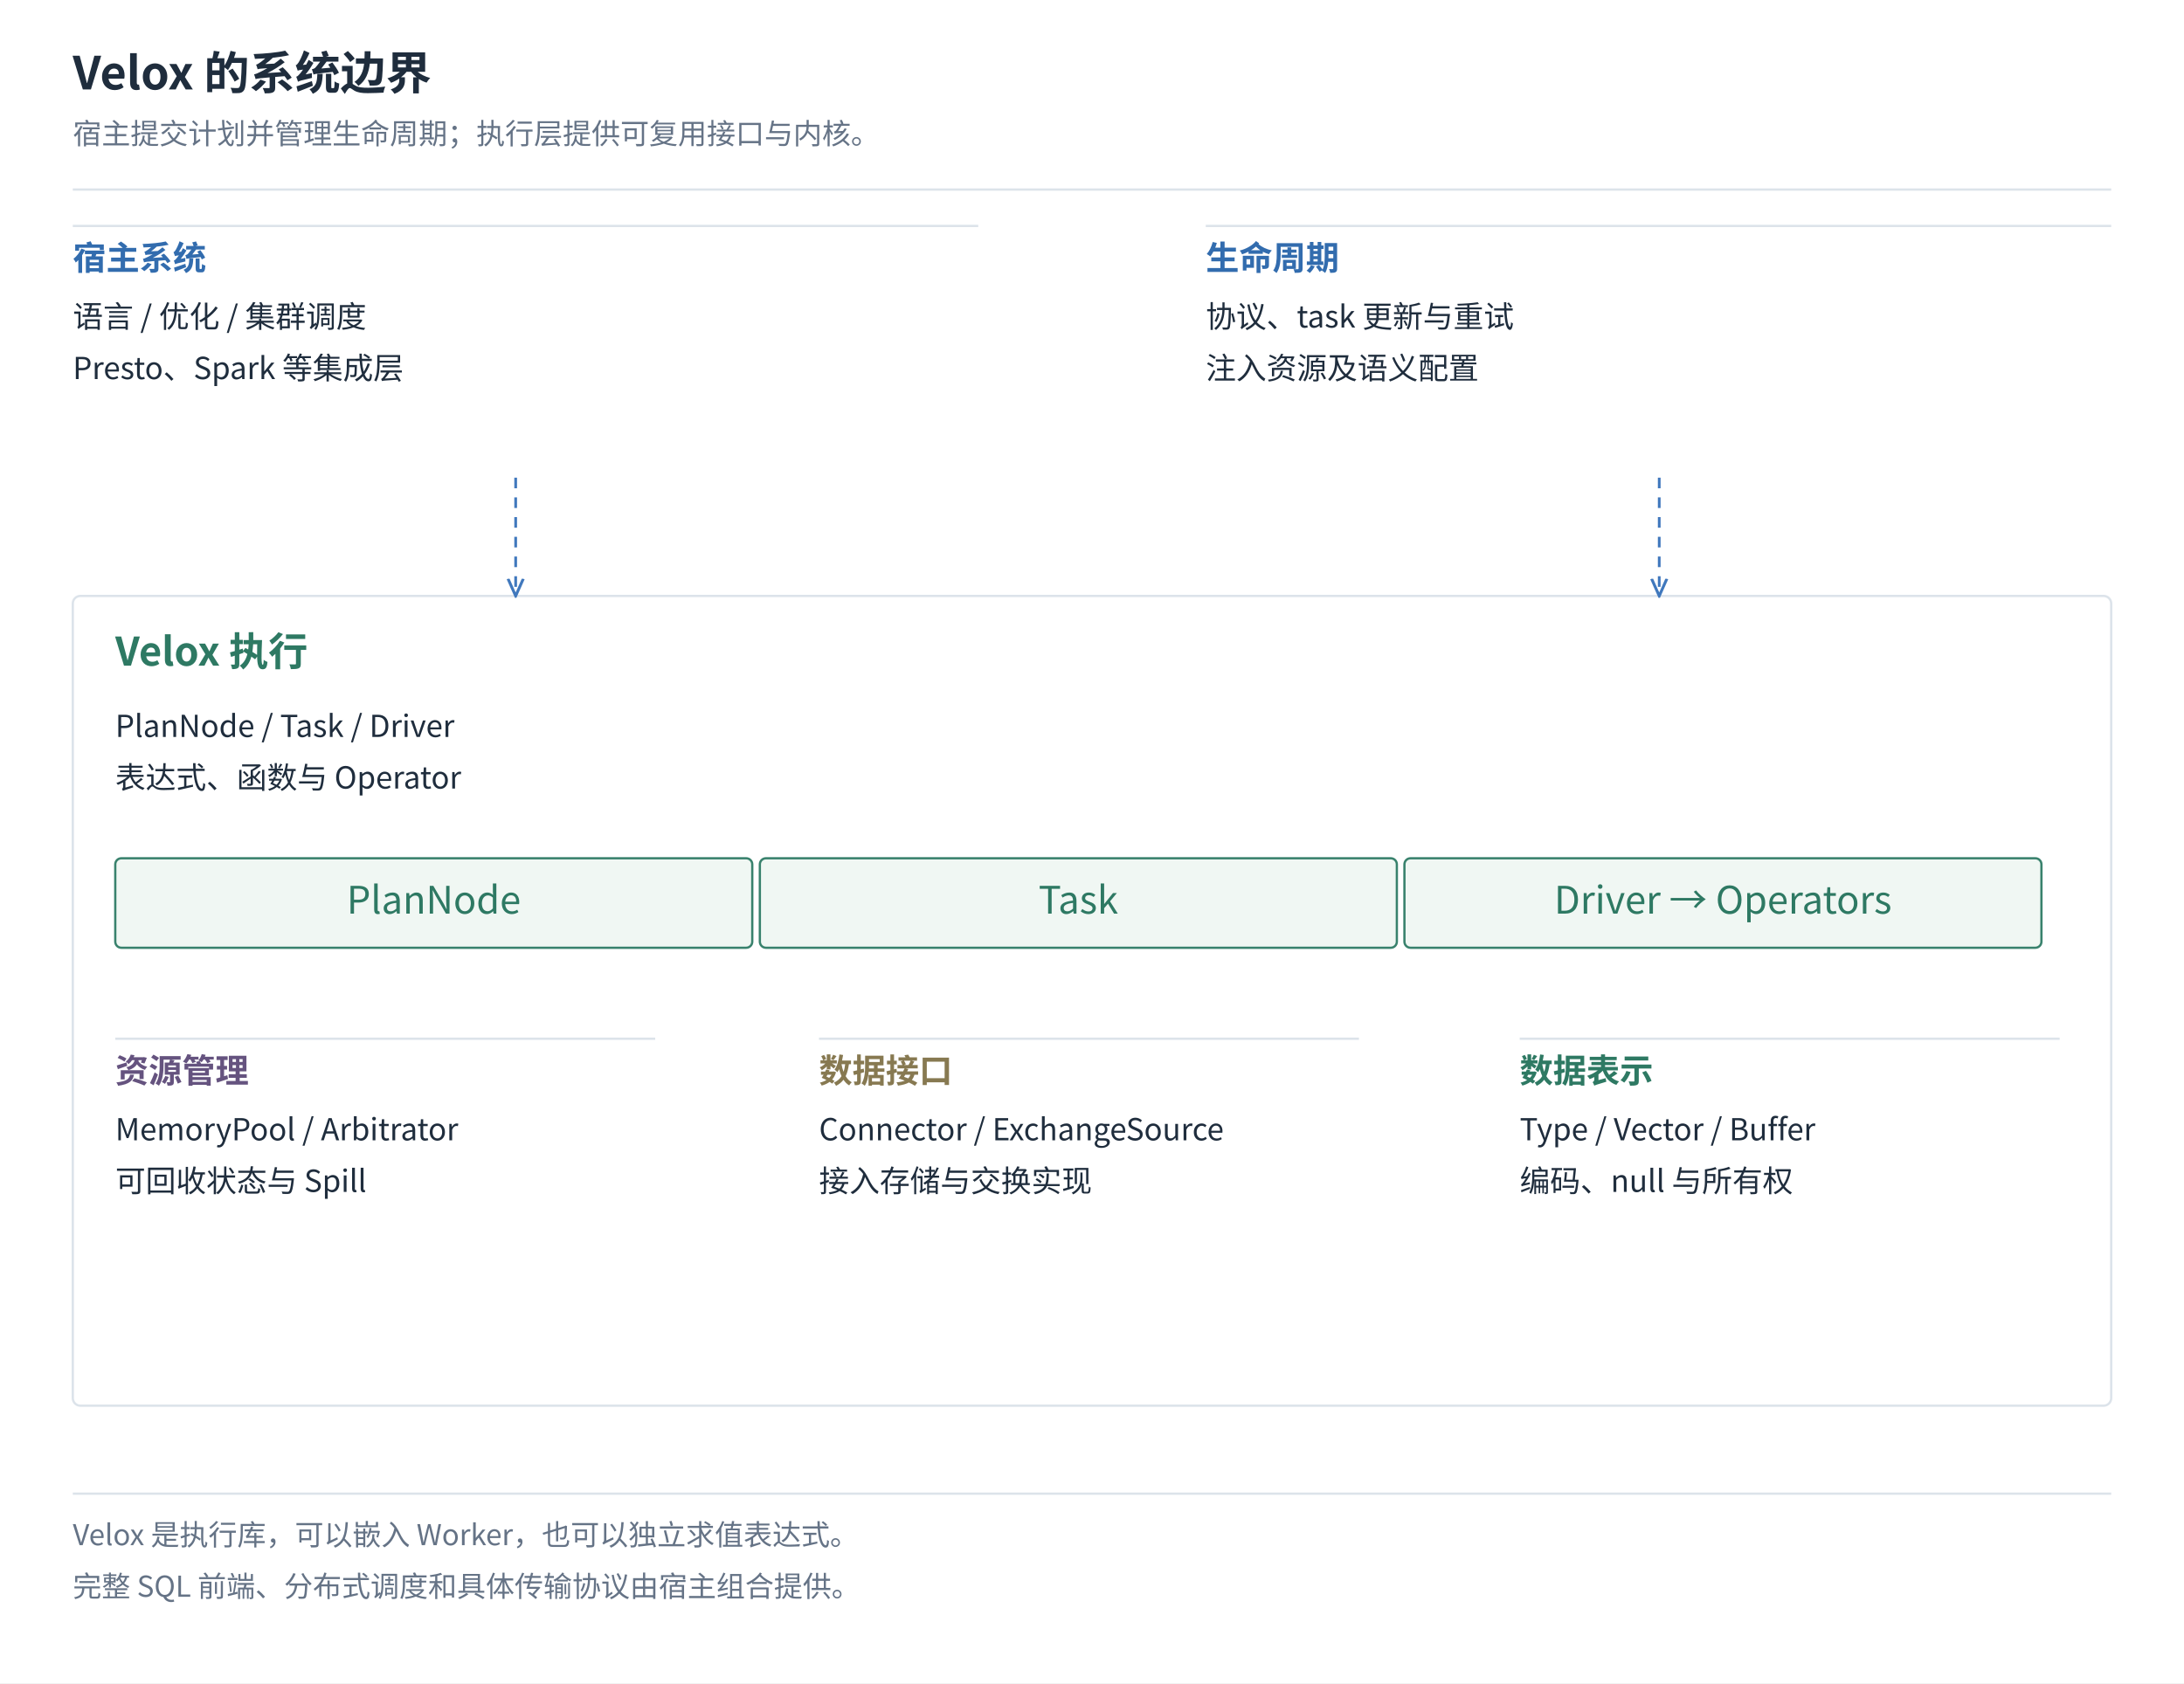
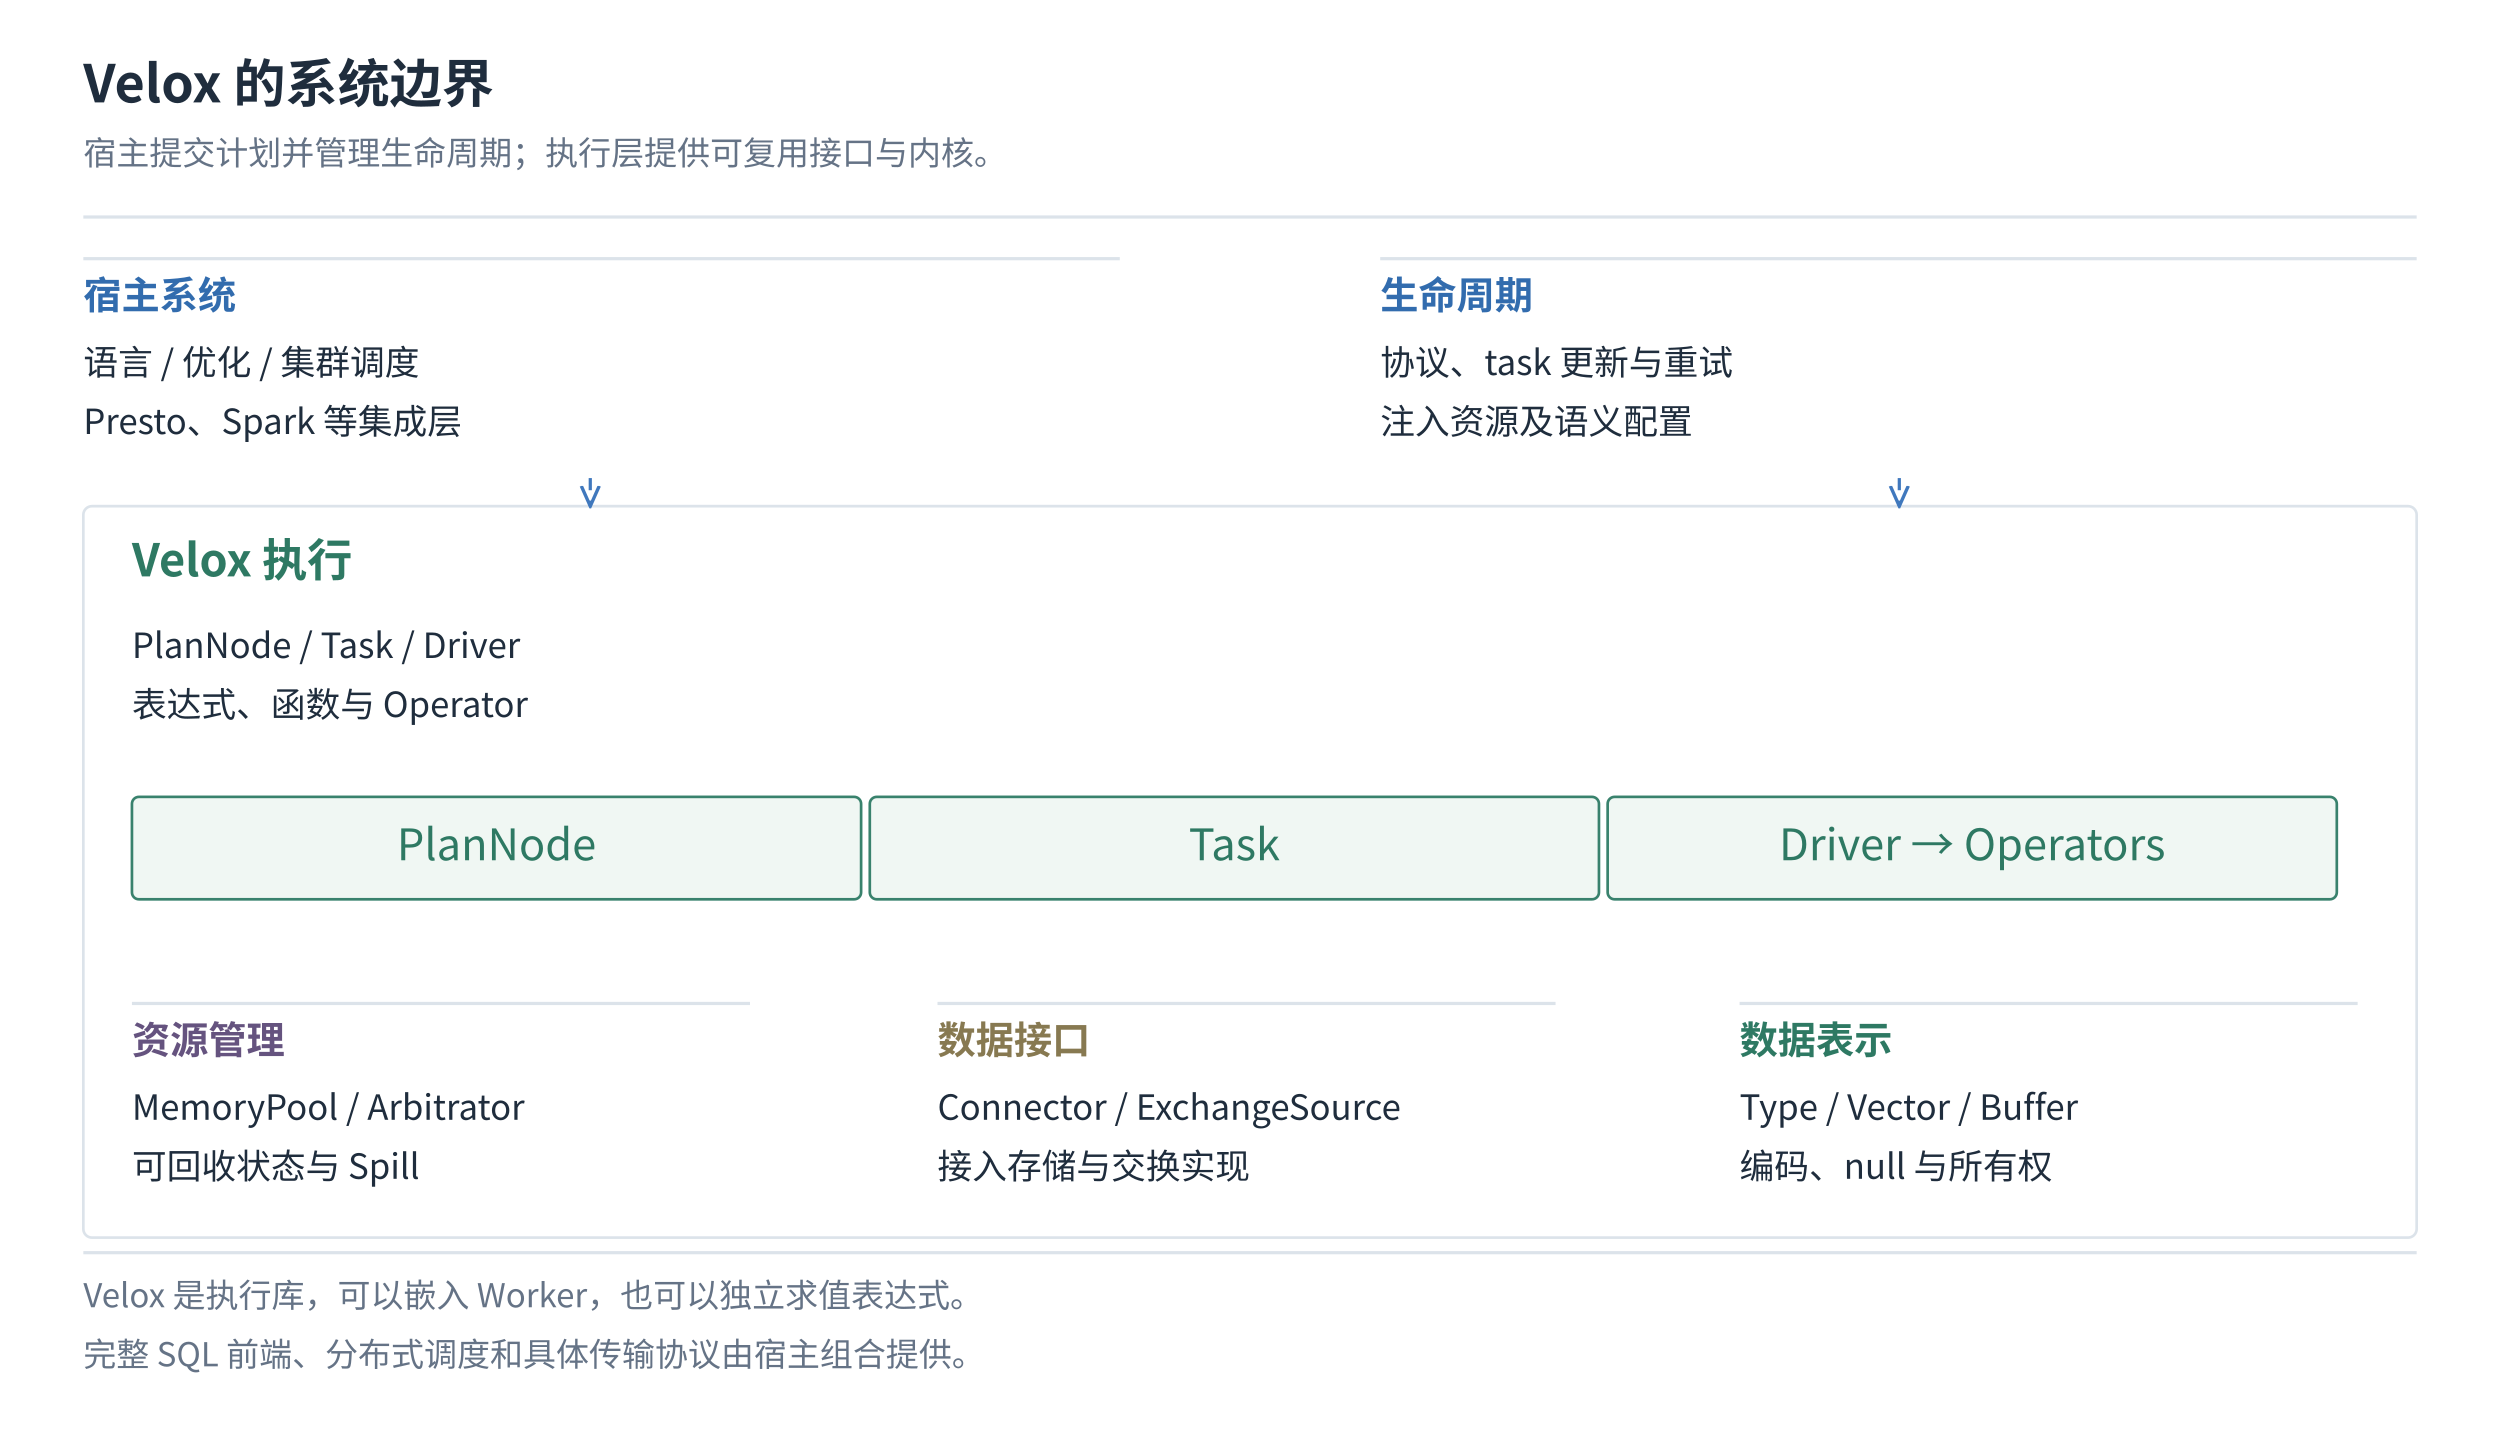
- <svg xmlns="http://www.w3.org/2000/svg" width="1440" height="1110" viewBox="0 0 1440 1110" role="img">
+ <svg xmlns="http://www.w3.org/2000/svg" width="1440" height="824" viewBox="0 0 1440 824" role="img">
  <defs>
    <marker id="a-ink" viewBox="0 0 10 10" refX="9" refY="5" markerWidth="7" markerHeight="7" orient="auto-start-reverse">
      <path d="M 0 1 L 9 5 L 0 9" fill="none" stroke="#1f2d3d" stroke-width="1.5" />
    </marker>
    <marker id="a-muted" viewBox="0 0 10 10" refX="9" refY="5" markerWidth="7" markerHeight="7" orient="auto-start-reverse">
      <path d="M 0 1 L 9 5 L 0 9" fill="none" stroke="#657386" stroke-width="1.5" />
    </marker>
    <marker id="a-line" viewBox="0 0 10 10" refX="9" refY="5" markerWidth="7" markerHeight="7" orient="auto-start-reverse">
      <path d="M 0 1 L 9 5 L 0 9" fill="none" stroke="#dce3ea" stroke-width="1.5" />
    </marker>
    <marker id="a-blue" viewBox="0 0 10 10" refX="9" refY="5" markerWidth="7" markerHeight="7" orient="auto-start-reverse">
      <path d="M 0 1 L 9 5 L 0 9" fill="none" stroke="#4078bd" stroke-width="1.5" />
    </marker>
    <marker id="a-green" viewBox="0 0 10 10" refX="9" refY="5" markerWidth="7" markerHeight="7" orient="auto-start-reverse">
      <path d="M 0 1 L 9 5 L 0 9" fill="none" stroke="#39826d" stroke-width="1.5" />
    </marker>
    <marker id="a-purple" viewBox="0 0 10 10" refX="9" refY="5" markerWidth="7" markerHeight="7" orient="auto-start-reverse">
      <path d="M 0 1 L 9 5 L 0 9" fill="none" stroke="#8d76b7" stroke-width="1.5" />
    </marker>
    <marker id="a-warm" viewBox="0 0 10 10" refX="9" refY="5" markerWidth="7" markerHeight="7" orient="auto-start-reverse">
      <path d="M 0 1 L 9 5 L 0 9" fill="none" stroke="#ac9c76" stroke-width="1.5" />
    </marker>
    <marker id="a-red" viewBox="0 0 10 10" refX="9" refY="5" markerWidth="7" markerHeight="7" orient="auto-start-reverse">
      <path d="M 0 1 L 9 5 L 0 9" fill="none" stroke="#a95f64" stroke-width="1.5" />
    </marker>
    <marker id="a-teal" viewBox="0 0 10 10" refX="9" refY="5" markerWidth="7" markerHeight="7" orient="auto-start-reverse">
      <path d="M 0 1 L 9 5 L 0 9" fill="none" stroke="#3e8580" stroke-width="1.5" />
    </marker>
  </defs>
-   <rect width="1440" height="1110" fill="white" />
+   <rect width="1440" height="844" fill="white" />
  <text x="48" y="59" font-family="Noto Sans SC, Noto Sans CJK SC, Inter, Arial, sans-serif" font-size="30" fill="#1f2d3d" font-weight="600" text-anchor="start">Velox 的系统边界</text>
  <text x="48" y="95" font-family="Noto Sans SC, Noto Sans CJK SC, Inter, Arial, sans-serif" font-size="19" fill="#657386" font-weight="400" text-anchor="start">宿主提交计划并管理生命周期；执行层提供可复用接口与内核。</text>
-   <line x1="48" y1="125" x2="1392" y2="125" stroke="#dce3ea" stroke-width="1.5" />
-   <line x1="48" y1="149" x2="645" y2="149" stroke="#dce3ea" stroke-width="1.5" />
+   <line x1="48" y1="125" x2="1392" y2="125" stroke="#dce3ea" stroke-width="1.85" />
+   <line x1="48" y1="149" x2="645" y2="149" stroke="#dce3ea" stroke-width="1.85" />
  <text x="48" y="178" font-family="Noto Sans SC, Noto Sans CJK SC, Inter, Arial, sans-serif" font-size="22" fill="#326cae" font-weight="600" text-anchor="start">宿主系统</text>
  <text x="48" y="216" font-family="Noto Sans SC, Noto Sans CJK SC, Inter, Arial, sans-serif" font-size="20" fill="#1f2d3d" font-weight="400" text-anchor="start">语言 / 优化 / 集群调度</text>
  <text x="48" y="250" font-family="Noto Sans SC, Noto Sans CJK SC, Inter, Arial, sans-serif" font-size="20" fill="#1f2d3d" font-weight="400" text-anchor="start">Presto、Spark 等集成层</text>
-   <line x1="795" y1="149" x2="1392" y2="149" stroke="#dce3ea" stroke-width="1.5" />
+   <line x1="795" y1="149" x2="1392" y2="149" stroke="#dce3ea" stroke-width="1.85" />
  <text x="795" y="178" font-family="Noto Sans SC, Noto Sans CJK SC, Inter, Arial, sans-serif" font-size="22" fill="#326cae" font-weight="600" text-anchor="start">生命周期</text>
  <text x="795" y="216" font-family="Noto Sans SC, Noto Sans CJK SC, Inter, Arial, sans-serif" font-size="20" fill="#1f2d3d" font-weight="400" text-anchor="start">协议、task 更新与重试</text>
  <text x="795" y="250" font-family="Noto Sans SC, Noto Sans CJK SC, Inter, Arial, sans-serif" font-size="20" fill="#1f2d3d" font-weight="400" text-anchor="start">注入资源及语义配置</text>
-   <rect x="48" y="393" width="1344" height="534" rx="5" fill="white" stroke="#dce3ea" stroke-width="1.5" />
-   <text x="76" y="439" font-family="Noto Sans SC, Noto Sans CJK SC, Inter, Arial, sans-serif" font-size="26" fill="#2e7963" font-weight="600" text-anchor="start">Velox 执行</text>
-   <text x="76" y="486" font-family="Noto Sans SC, Noto Sans CJK SC, Inter, Arial, sans-serif" font-size="20" fill="#1f2d3d" font-weight="400" text-anchor="start">PlanNode / Task / Driver</text>
-   <text x="76" y="520" font-family="Noto Sans SC, Noto Sans CJK SC, Inter, Arial, sans-serif" font-size="20" fill="#1f2d3d" font-weight="400" text-anchor="start">表达式、函数与 Operator</text>
-   <rect x="76" y="566" width="420" height="59" rx="4" fill="#f0f7f3" stroke="#39826d" stroke-width="1.5" />
-   <text x="286.0" y="602.5" font-family="Noto Sans SC, Noto Sans CJK SC, Inter, Arial, sans-serif" font-size="25" fill="#2e7963" font-weight="400" text-anchor="middle">PlanNode</text>
-   <rect x="501" y="566" width="420" height="59" rx="4" fill="#f0f7f3" stroke="#39826d" stroke-width="1.5" />
-   <text x="711.0" y="602.5" font-family="Noto Sans SC, Noto Sans CJK SC, Inter, Arial, sans-serif" font-size="25" fill="#2e7963" font-weight="400" text-anchor="middle">Task</text>
-   <rect x="926" y="566" width="420" height="59" rx="4" fill="#f0f7f3" stroke="#39826d" stroke-width="1.5" />
-   <text x="1136.0" y="602.5" font-family="Noto Sans SC, Noto Sans CJK SC, Inter, Arial, sans-serif" font-size="25" fill="#2e7963" font-weight="400" text-anchor="middle">Driver → Operators</text>
-   <polyline points="340,315 340,393" fill="none" stroke="#4078bd" stroke-width="1.8" stroke-dasharray="7 6" marker-end="url(#a-blue)" />
-   <polyline points="1094,315 1094,393" fill="none" stroke="#4078bd" stroke-width="1.8" stroke-dasharray="7 6" marker-end="url(#a-blue)" />
-   <line x1="76" y1="685" x2="432" y2="685" stroke="#dce3ea" stroke-width="1.5" />
-   <text x="76" y="714" font-family="Noto Sans SC, Noto Sans CJK SC, Inter, Arial, sans-serif" font-size="22" fill="#65537f" font-weight="600" text-anchor="start">资源管理</text>
-   <text x="76" y="752" font-family="Noto Sans SC, Noto Sans CJK SC, Inter, Arial, sans-serif" font-size="20" fill="#1f2d3d" font-weight="400" text-anchor="start">MemoryPool / Arbitrator</text>
-   <text x="76" y="786" font-family="Noto Sans SC, Noto Sans CJK SC, Inter, Arial, sans-serif" font-size="20" fill="#1f2d3d" font-weight="400" text-anchor="start">可回收状态与 Spill</text>
-   <line x1="540" y1="685" x2="896" y2="685" stroke="#dce3ea" stroke-width="1.5" />
-   <text x="540" y="714" font-family="Noto Sans SC, Noto Sans CJK SC, Inter, Arial, sans-serif" font-size="22" fill="#877951" font-weight="600" text-anchor="start">数据接口</text>
-   <text x="540" y="752" font-family="Noto Sans SC, Noto Sans CJK SC, Inter, Arial, sans-serif" font-size="20" fill="#1f2d3d" font-weight="400" text-anchor="start">Connector / ExchangeSource</text>
-   <text x="540" y="786" font-family="Noto Sans SC, Noto Sans CJK SC, Inter, Arial, sans-serif" font-size="20" fill="#1f2d3d" font-weight="400" text-anchor="start">接入存储与交换实现</text>
-   <line x1="1002" y1="685" x2="1358" y2="685" stroke="#dce3ea" stroke-width="1.5" />
-   <text x="1002" y="714" font-family="Noto Sans SC, Noto Sans CJK SC, Inter, Arial, sans-serif" font-size="22" fill="#2e7963" font-weight="600" text-anchor="start">数据表示</text>
-   <text x="1002" y="752" font-family="Noto Sans SC, Noto Sans CJK SC, Inter, Arial, sans-serif" font-size="20" fill="#1f2d3d" font-weight="400" text-anchor="start">Type / Vector / Buffer</text>
-   <text x="1002" y="786" font-family="Noto Sans SC, Noto Sans CJK SC, Inter, Arial, sans-serif" font-size="20" fill="#1f2d3d" font-weight="400" text-anchor="start">编码、null 与所有权</text>
-   <line x1="48" y1="985" x2="1392" y2="985" stroke="#dce3ea" stroke-width="1.5" />
-   <text x="48" y="1019" font-family="Noto Sans SC, Noto Sans CJK SC, Inter, Arial, sans-serif" font-size="19" fill="#657386" font-weight="400" text-anchor="start">Velox 是执行库，可以嵌入 Worker，也可以独立求值表达式。</text>
-   <text x="48" y="1053" font-family="Noto Sans SC, Noto Sans CJK SC, Inter, Arial, sans-serif" font-size="19" fill="#657386" font-weight="400" text-anchor="start">完整 SQL 前端、分布式调度和具体传输协议由宿主组合提供。</text>
+   <rect x="48" y="291.548" width="1344" height="421.318" rx="5" fill="white" stroke="#dce3ea" stroke-width="1.55" />
+   <text x="76" y="332" font-family="Noto Sans SC, Noto Sans CJK SC, Inter, Arial, sans-serif" font-size="26" fill="#2e7963" font-weight="600" text-anchor="start">Velox 执行</text>
+   <text x="76" y="379" font-family="Noto Sans SC, Noto Sans CJK SC, Inter, Arial, sans-serif" font-size="20" fill="#1f2d3d" font-weight="400" text-anchor="start">PlanNode / Task / Driver</text>
+   <text x="76" y="413" font-family="Noto Sans SC, Noto Sans CJK SC, Inter, Arial, sans-serif" font-size="20" fill="#1f2d3d" font-weight="400" text-anchor="start">表达式、函数与 Operator</text>
+   <rect x="76" y="459" width="420" height="59" rx="4" fill="#f0f7f3" stroke="#39826d" stroke-width="1.55" />
+   <text x="286.0" y="495.5" font-family="Noto Sans SC, Noto Sans CJK SC, Inter, Arial, sans-serif" font-size="25" fill="#2e7963" font-weight="400" text-anchor="middle">PlanNode</text>
+   <rect x="501" y="459" width="420" height="59" rx="4" fill="#f0f7f3" stroke="#39826d" stroke-width="1.55" />
+   <text x="711.0" y="495.5" font-family="Noto Sans SC, Noto Sans CJK SC, Inter, Arial, sans-serif" font-size="25" fill="#2e7963" font-weight="400" text-anchor="middle">Task</text>
+   <rect x="926" y="459" width="420" height="59" rx="4" fill="#f0f7f3" stroke="#39826d" stroke-width="1.55" />
+   <text x="1136.0" y="495.5" font-family="Noto Sans SC, Noto Sans CJK SC, Inter, Arial, sans-serif" font-size="25" fill="#2e7963" font-weight="400" text-anchor="middle">Driver → Operators</text>
+   <polyline points="340,275.37 340,291.548" fill="none" stroke="#4078bd" stroke-width="1.85" stroke-dasharray="7 6" marker-end="url(#a-blue)" />
+   <polyline points="1094,275.37 1094,291.548" fill="none" stroke="#4078bd" stroke-width="1.85" stroke-dasharray="7 6" marker-end="url(#a-blue)" />
+   <line x1="76" y1="578" x2="432" y2="578" stroke="#dce3ea" stroke-width="1.85" />
+   <text x="76" y="607" font-family="Noto Sans SC, Noto Sans CJK SC, Inter, Arial, sans-serif" font-size="22" fill="#65537f" font-weight="600" text-anchor="start">资源管理</text>
+   <text x="76" y="645" font-family="Noto Sans SC, Noto Sans CJK SC, Inter, Arial, sans-serif" font-size="20" fill="#1f2d3d" font-weight="400" text-anchor="start">MemoryPool / Arbitrator</text>
+   <text x="76" y="679" font-family="Noto Sans SC, Noto Sans CJK SC, Inter, Arial, sans-serif" font-size="20" fill="#1f2d3d" font-weight="400" text-anchor="start">可回收状态与 Spill</text>
+   <line x1="540" y1="578" x2="896" y2="578" stroke="#dce3ea" stroke-width="1.85" />
+   <text x="540" y="607" font-family="Noto Sans SC, Noto Sans CJK SC, Inter, Arial, sans-serif" font-size="22" fill="#877951" font-weight="600" text-anchor="start">数据接口</text>
+   <text x="540" y="645" font-family="Noto Sans SC, Noto Sans CJK SC, Inter, Arial, sans-serif" font-size="20" fill="#1f2d3d" font-weight="400" text-anchor="start">Connector / ExchangeSource</text>
+   <text x="540" y="679" font-family="Noto Sans SC, Noto Sans CJK SC, Inter, Arial, sans-serif" font-size="20" fill="#1f2d3d" font-weight="400" text-anchor="start">接入存储与交换实现</text>
+   <line x1="1002" y1="578" x2="1358" y2="578" stroke="#dce3ea" stroke-width="1.85" />
+   <text x="1002" y="607" font-family="Noto Sans SC, Noto Sans CJK SC, Inter, Arial, sans-serif" font-size="22" fill="#2e7963" font-weight="600" text-anchor="start">数据表示</text>
+   <text x="1002" y="645" font-family="Noto Sans SC, Noto Sans CJK SC, Inter, Arial, sans-serif" font-size="20" fill="#1f2d3d" font-weight="400" text-anchor="start">Type / Vector / Buffer</text>
+   <text x="1002" y="679" font-family="Noto Sans SC, Noto Sans CJK SC, Inter, Arial, sans-serif" font-size="20" fill="#1f2d3d" font-weight="400" text-anchor="start">编码、null 与所有权</text>
+   <line x1="48" y1="721.551" x2="1392" y2="721.551" stroke="#dce3ea" stroke-width="1.85" />
+   <text x="48" y="753" font-family="Noto Sans SC, Noto Sans CJK SC, Inter, Arial, sans-serif" font-size="19" fill="#657386" font-weight="400" text-anchor="start">Velox 是执行库，可以嵌入 Worker，也可以独立求值表达式。</text>
+   <text x="48" y="787" font-family="Noto Sans SC, Noto Sans CJK SC, Inter, Arial, sans-serif" font-size="19" fill="#657386" font-weight="400" text-anchor="start">完整 SQL 前端、分布式调度和具体传输协议由宿主组合提供。</text>
</svg>
